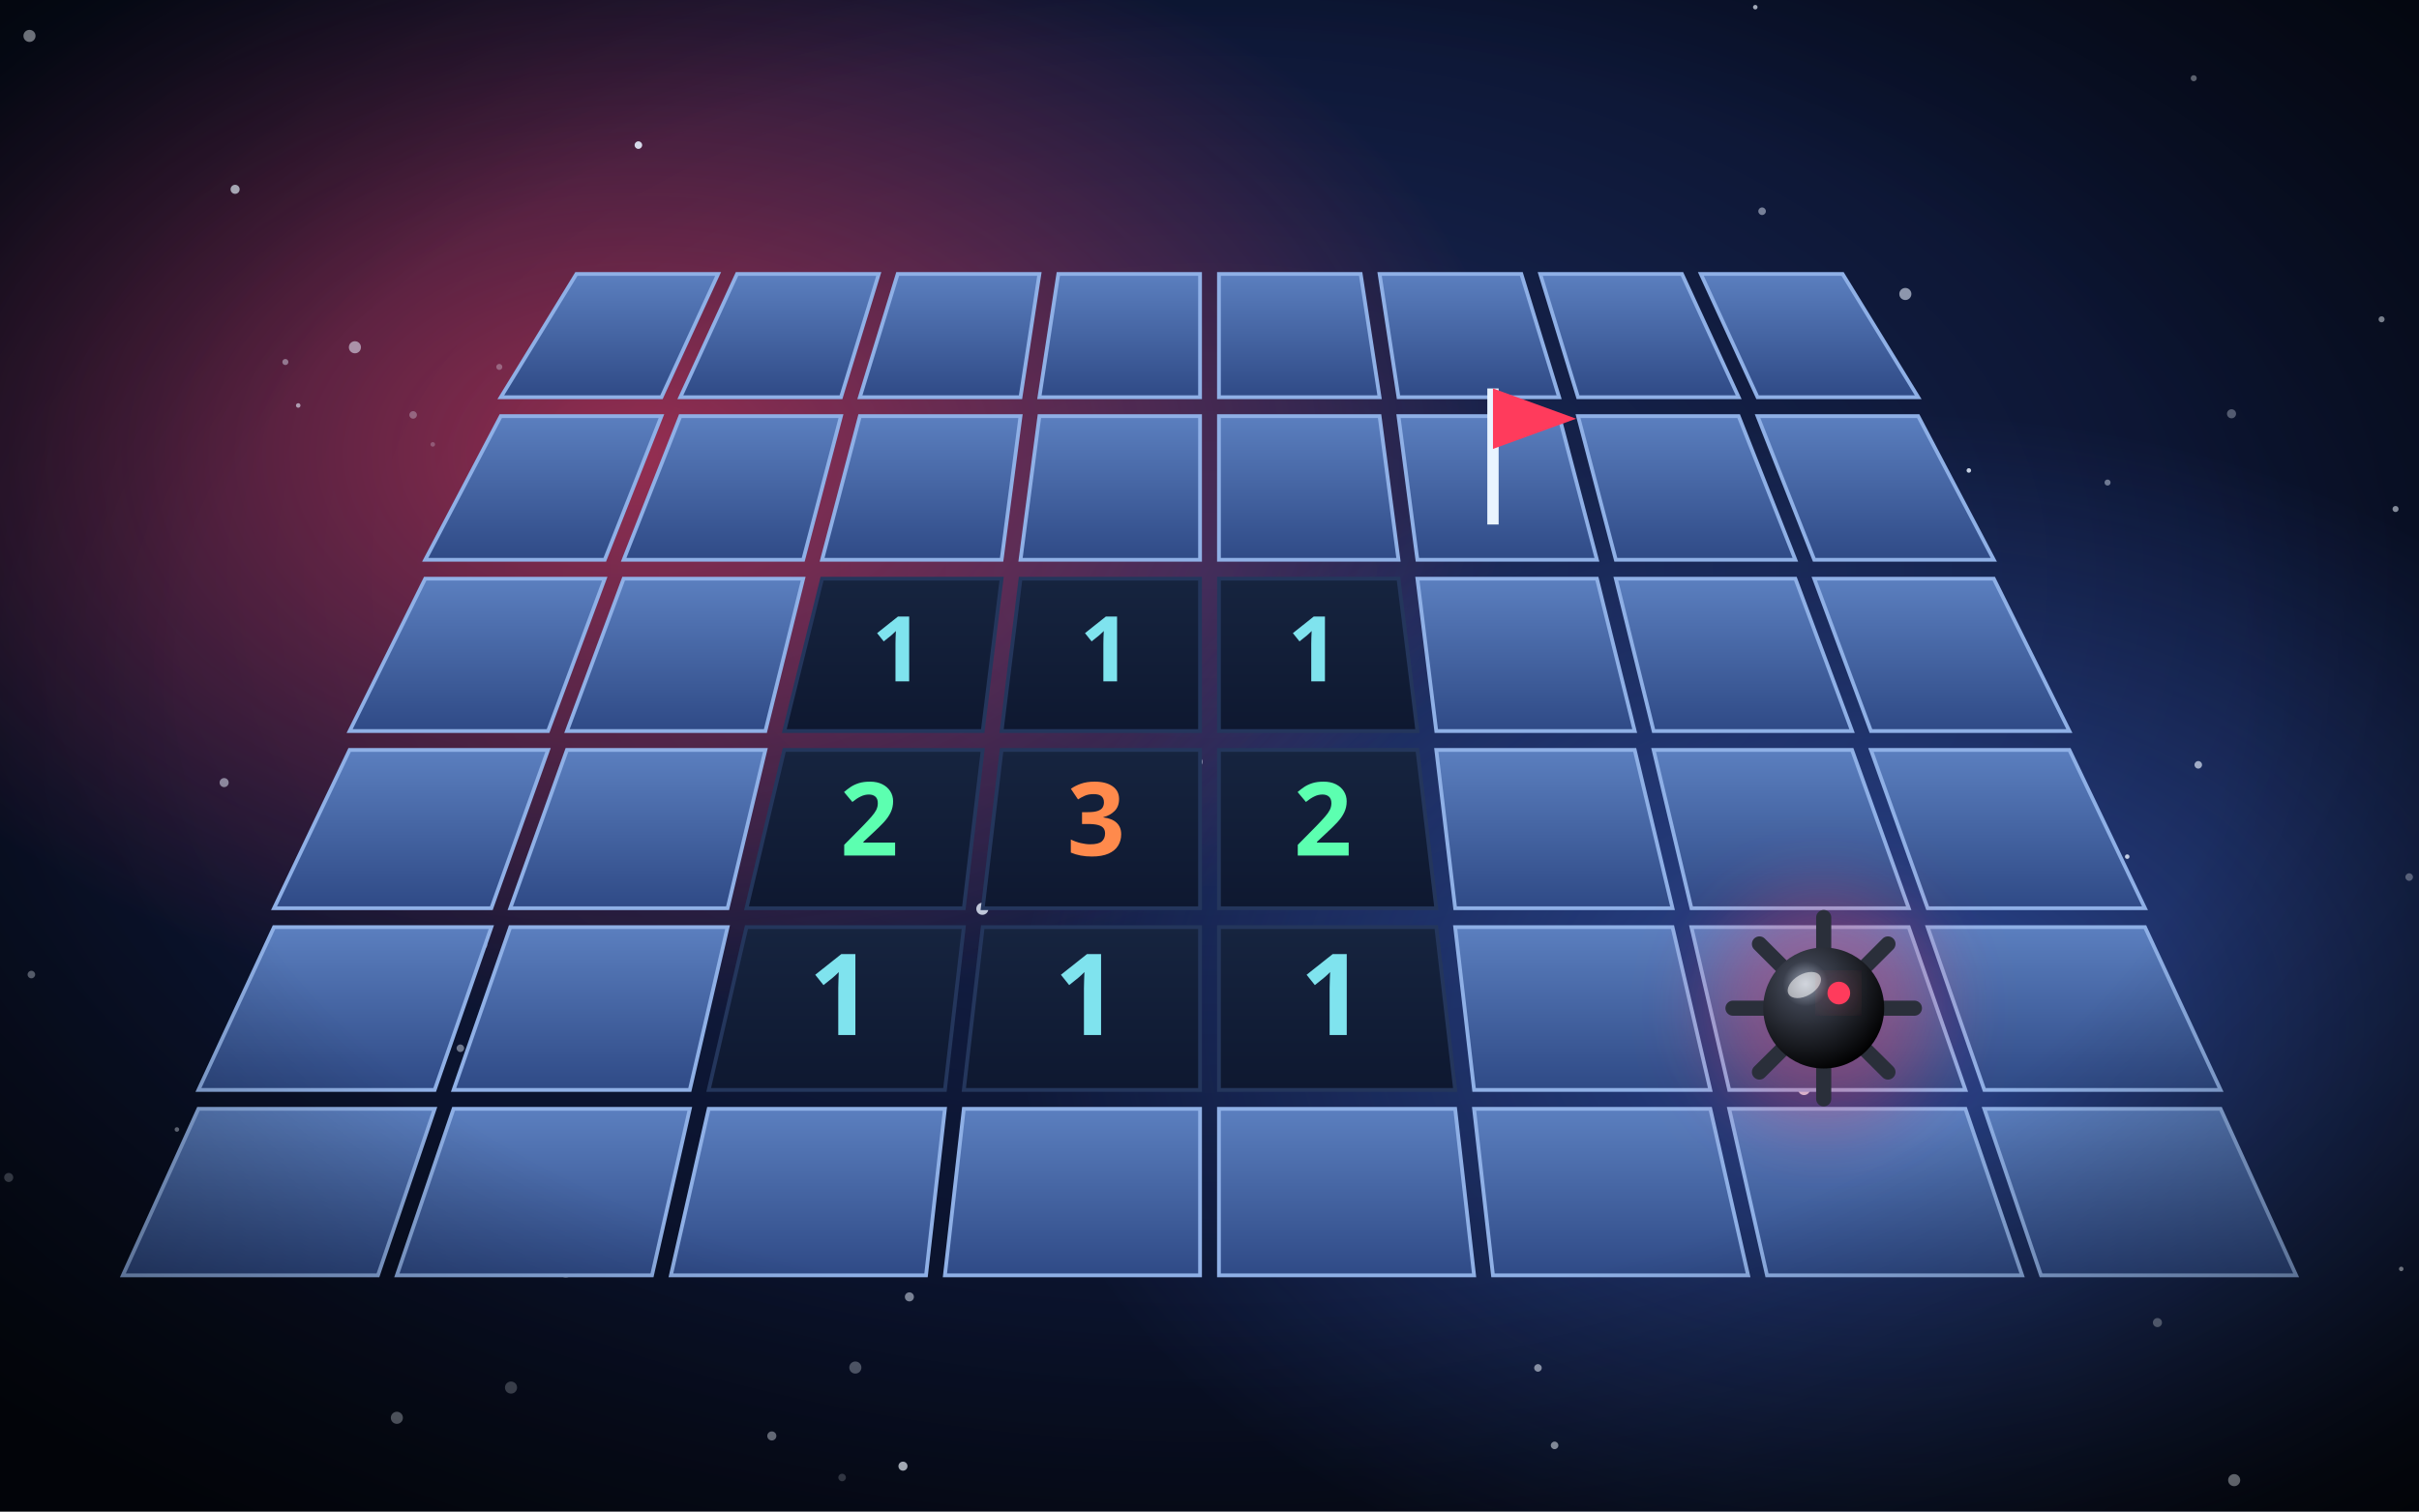
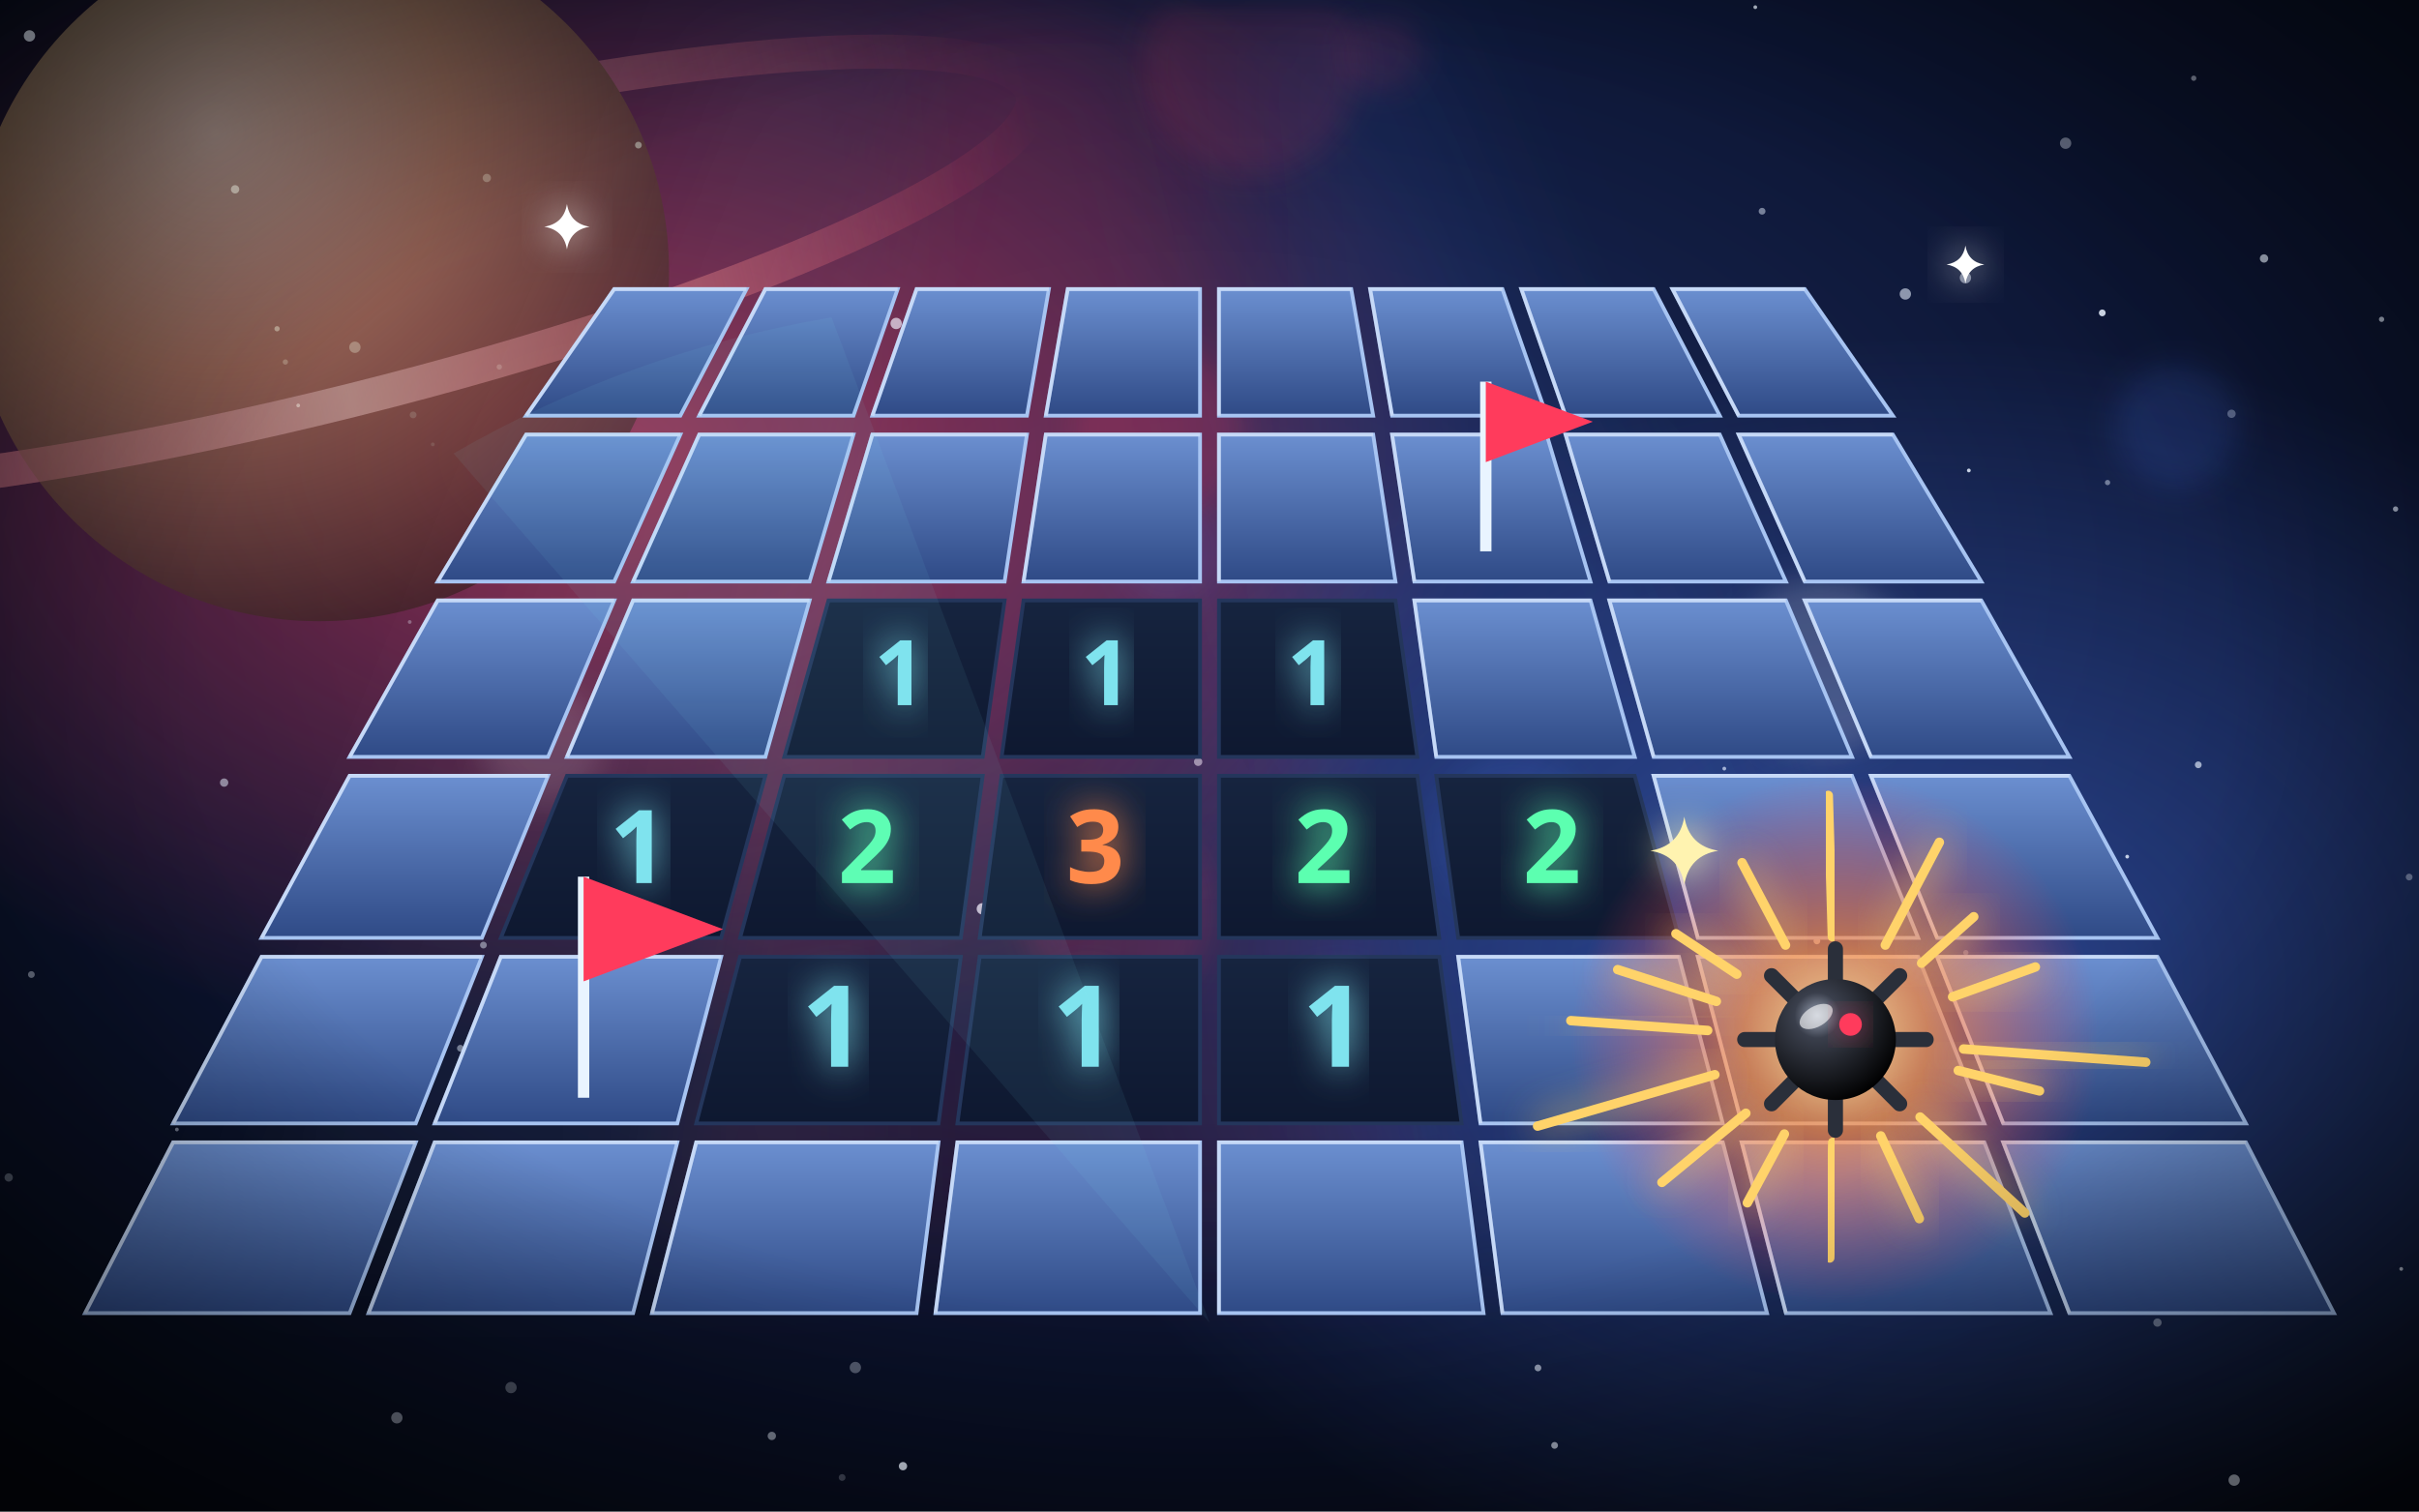
<svg xmlns="http://www.w3.org/2000/svg" viewBox="0 0 640 400">
  <defs>
-     <radialGradient id="bg" cx="50%" cy="38%" r="75%">
-       <stop offset="0" stop-color="#1b2a5a" />
-       <stop offset=".55" stop-color="#0c1532" />
-       <stop offset="1" stop-color="#050913" />
+     <radialGradient id="bg" cx="50%" cy="38%" r="78%">
+       <stop offset="0" stop-color="#1d2c5e" />
+       <stop offset=".55" stop-color="#0c1533" />
+       <stop offset="1" stop-color="#04070f" />
    </radialGradient>
    <radialGradient id="neb1" cx="50%" cy="50%" r="50%">
      <stop offset="0" stop-color="#ff3b5c" stop-opacity=".55" />
      <stop offset="1" stop-color="#ff3b5c" stop-opacity="0" />
    </radialGradient>
    <radialGradient id="neb2" cx="50%" cy="50%" r="50%">
      <stop offset="0" stop-color="#4f7fff" stop-opacity=".45" />
      <stop offset="1" stop-color="#4f7fff" stop-opacity="0" />
    </radialGradient>
-     <radialGradient id="floor" cx="50%" cy="50%" r="50%">
-       <stop offset="0" stop-color="#ff3b5c" stop-opacity=".55" />
+     <radialGradient id="floorglow" cx="50%" cy="50%" r="50%">
+       <stop offset="0" stop-color="#ff3b5c" stop-opacity=".6" />
      <stop offset="1" stop-color="#ff3b5c" stop-opacity="0" />
    </radialGradient>
-     <radialGradient id="vig" cx="50%" cy="45%" r="70%">
-       <stop offset=".6" stop-color="#000" stop-opacity="0" />
-       <stop offset="1" stop-color="#000" stop-opacity=".55" />
+     <linearGradient id="flo" x1="0" y1="0" x2="0" y2="1">
+       <stop offset="0" stop-color="#0d1530" />
+       <stop offset="1" stop-color="#03050b" />
+     </linearGradient>
+     <radialGradient id="vig" cx="50%" cy="45%" r="72%">
+       <stop offset=".58" stop-color="#000" stop-opacity="0" />
+       <stop offset="1" stop-color="#000" stop-opacity=".6" />
    </radialGradient>
    <linearGradient id="chrome" x1="0" y1="0" x2="0" y2="1">
      <stop offset="0" stop-color="#f6fbff" />
      <stop offset=".45" stop-color="#9fb0c4" />
      <stop offset=".55" stop-color="#5d6c80" />
      <stop offset="1" stop-color="#cfdbe8" />
    </linearGradient>
+     <linearGradient id="gold" x1="0" y1="0" x2="0" y2="1">
+       <stop offset="0" stop-color="#fff3b0" />
+       <stop offset=".5" stop-color="#ffb81f" />
+       <stop offset="1" stop-color="#b86a00" />
+     </linearGradient>
    <filter id="glow" x="-50%" y="-50%" width="200%" height="200%">
-       <feGaussianBlur stdDeviation="6" result="b" />
+       <feGaussianBlur stdDeviation="5" result="b" />
      <feMerge>
        <feMergeNode in="b" />
        <feMergeNode in="SourceGraphic" />
      </feMerge>
    </filter>
    <filter id="soft" x="-50%" y="-50%" width="200%" height="200%">
      <feGaussianBlur stdDeviation="10" />
    </filter>
+     <filter id="blur2" x="-50%" y="-50%" width="200%" height="200%">
+       <feGaussianBlur stdDeviation="2" />
+     </filter>
+     <filter id="bokeh" x="-50%" y="-50%" width="200%" height="200%">
+       <feGaussianBlur stdDeviation="4" />
+     </filter>
+     <filter id="ray" x="-20%" y="-20%" width="140%" height="140%">
+       <feGaussianBlur stdDeviation="14" />
+     </filter>
    <filter id="shadow" x="-30%" y="-30%" width="160%" height="160%">
-       <feDropShadow dx="0" dy="8" stdDeviation="8" flood-color="#000" flood-opacity=".55" />
+       <feDropShadow dx="0" dy="9" stdDeviation="9" flood-color="#000" flood-opacity=".6" />
    </filter>
  </defs>
  <rect width="640" height="400" fill="url(#bg)" />
-   <ellipse cx="170" cy="120" rx="230" ry="150" fill="url(#neb1)" />
-   <ellipse cx="500" cy="270" rx="230" ry="160" fill="url(#neb2)" />
-   <circle cx="579.6" cy="274.5" r="0.8" fill="#e8f1ff" opacity="0.42" />
-   <circle cx="406.9" cy="362.0" r="1" fill="#e8f1ff" opacity="0.62" />
-   <circle cx="108.4" cy="164.6" r="0.6" fill="#e8f1ff" opacity="0.32" />
-   <circle cx="204.2" cy="380.0" r="1.2" fill="#e8f1ff" opacity="0.52" />
-   <circle cx="127.9" cy="250.1" r="1" fill="#e8f1ff" opacity="0.46" />
-   <circle cx="59.3" cy="207.1" r="1.2" fill="#e8f1ff" opacity="0.51" />
-   <circle cx="132.1" cy="97.1" r="0.8" fill="#e8f1ff" opacity="0.31" />
-   <circle cx="121.8" cy="277.4" r="1" fill="#e8f1ff" opacity="0.45" />
-   <circle cx="164.3" cy="249.6" r="0.6" fill="#e8f1ff" opacity="0.42" />
-   <circle cx="149.7" cy="336.5" r="1.6" fill="#e8f1ff" opacity="0.40" />
-   <circle cx="8.3" cy="257.9" r="1" fill="#e8f1ff" opacity="0.43" />
-   <circle cx="444.7" cy="134.3" r="1.2" fill="#e8f1ff" opacity="0.84" />
-   <circle cx="590.4" cy="109.5" r="1.2" fill="#e8f1ff" opacity="0.35" />
-   <circle cx="259.7" cy="282.7" r="0.6" fill="#e8f1ff" opacity="0.70" />
-   <circle cx="637.4" cy="232.1" r="1" fill="#e8f1ff" opacity="0.40" />
-   <circle cx="580.4" cy="20.7" r="0.8" fill="#e8f1ff" opacity="0.53" />
-   <circle cx="635.3" cy="335.8" r="0.6" fill="#e8f1ff" opacity="0.76" />
-   <circle cx="187.8" cy="324.0" r="1" fill="#e8f1ff" opacity="0.69" />
-   <circle cx="257.3" cy="183.0" r="0.6" fill="#e8f1ff" opacity="0.79" />
-   <circle cx="105.0" cy="375.2" r="1.6" fill="#e8f1ff" opacity="0.47" />
-   <circle cx="46.8" cy="298.9" r="0.6" fill="#e8f1ff" opacity="0.47" />
-   <circle cx="411.3" cy="382.5" r="1" fill="#e8f1ff" opacity="0.68" />
-   <circle cx="504.1" cy="77.8" r="1.6" fill="#e8f1ff" opacity="0.58" />
-   <circle cx="7.8" cy="9.5" r="1.6" fill="#e8f1ff" opacity="0.83" />
-   <circle cx="570.8" cy="350.0" r="1.2" fill="#e8f1ff" opacity="0.43" />
-   <circle cx="248.3" cy="87.2" r="0.8" fill="#e8f1ff" opacity="0.81" />
-   <circle cx="62.2" cy="50.1" r="1.2" fill="#e8f1ff" opacity="0.83" />
-   <circle cx="414.7" cy="179.4" r="0.6" fill="#e8f1ff" opacity="0.37" />
-   <circle cx="520.9" cy="124.5" r="0.6" fill="#e8f1ff" opacity="0.84" />
-   <circle cx="189.7" cy="145.8" r="1" fill="#e8f1ff" opacity="0.34" />
-   <circle cx="464.4" cy="1.9" r="0.6" fill="#e8f1ff" opacity="0.82" />
-   <circle cx="238.9" cy="388.0" r="1.2" fill="#e8f1ff" opacity="0.89" />
-   <circle cx="577.0" cy="324.1" r="0.6" fill="#e8f1ff" opacity="0.63" />
-   <circle cx="135.2" cy="367.2" r="1.6" fill="#e8f1ff" opacity="0.30" />
-   <circle cx="480.7" cy="249.0" r="1" fill="#e8f1ff" opacity="0.71" />
-   <circle cx="114.5" cy="117.6" r="0.6" fill="#e8f1ff" opacity="0.25" />
-   <circle cx="630.1" cy="84.5" r="0.8" fill="#e8f1ff" opacity="0.65" />
-   <circle cx="259.9" cy="240.5" r="1.6" fill="#e8f1ff" opacity="0.80" />
-   <circle cx="505.3" cy="177.1" r="0.8" fill="#e8f1ff" opacity="0.82" />
-   <circle cx="240.6" cy="343.2" r="1.2" fill="#e8f1ff" opacity="0.51" />
-   <circle cx="2.3" cy="311.6" r="1.2" fill="#e8f1ff" opacity="0.31" />
-   <circle cx="557.6" cy="127.7" r="0.8" fill="#e8f1ff" opacity="0.44" />
-   <circle cx="633.8" cy="134.7" r="0.8" fill="#e8f1ff" opacity="0.66" />
-   <circle cx="222.8" cy="391.0" r="1" fill="#e8f1ff" opacity="0.26" />
-   <circle cx="75.5" cy="95.8" r="0.8" fill="#e8f1ff" opacity="0.44" />
-   <circle cx="466.2" cy="55.9" r="1" fill="#e8f1ff" opacity="0.48" />
-   <circle cx="93.9" cy="91.9" r="1.6" fill="#e8f1ff" opacity="0.54" />
-   <circle cx="591.1" cy="391.7" r="1.6" fill="#e8f1ff" opacity="0.80" />
-   <circle cx="581.6" cy="202.4" r="1" fill="#e8f1ff" opacity="0.65" />
-   <circle cx="493.7" cy="261.7" r="1" fill="#e8f1ff" opacity="0.48" />
-   <circle cx="80.4" cy="263.7" r="0.8" fill="#e8f1ff" opacity="0.56" />
-   <circle cx="226.3" cy="361.9" r="1.6" fill="#e8f1ff" opacity="0.34" />
-   <circle cx="477.3" cy="288.2" r="1.6" fill="#e8f1ff" opacity="0.85" />
-   <circle cx="78.9" cy="107.3" r="0.6" fill="#e8f1ff" opacity="0.59" />
-   <circle cx="237.1" cy="85.6" r="1.6" fill="#e8f1ff" opacity="0.71" />
-   <circle cx="520.1" cy="252.1" r="0.8" fill="#e8f1ff" opacity="0.33" />
-   <circle cx="562.8" cy="226.7" r="0.6" fill="#e8f1ff" opacity="0.82" />
-   <circle cx="109.3" cy="109.8" r="1" fill="#e8f1ff" opacity="0.31" />
-   <circle cx="168.9" cy="38.4" r="1" fill="#e8f1ff" opacity="0.90" />
-   <circle cx="317.0" cy="201.6" r="1.2" fill="#e8f1ff" opacity="0.56" />
+   <ellipse cx="160" cy="120" rx="240" ry="160" fill="url(#neb1)" />
+   <ellipse cx="510" cy="260" rx="240" ry="170" fill="url(#neb2)" />
+   <circle cx="579.6" cy="274.5" r="0.7" fill="#e8f1ff" opacity="0.42" />
+   <circle cx="406.9" cy="362.0" r="0.9" fill="#e8f1ff" opacity="0.62" />
+   <circle cx="108.4" cy="164.6" r="0.5" fill="#e8f1ff" opacity="0.32" />
+   <circle cx="204.2" cy="380.0" r="1.1" fill="#e8f1ff" opacity="0.52" />
+   <circle cx="127.9" cy="250.1" r="0.9" fill="#e8f1ff" opacity="0.46" />
+   <circle cx="59.3" cy="207.1" r="1.1" fill="#e8f1ff" opacity="0.51" />
+   <circle cx="132.1" cy="97.1" r="0.7" fill="#e8f1ff" opacity="0.31" />
+   <circle cx="121.8" cy="277.4" r="0.9" fill="#e8f1ff" opacity="0.45" />
+   <circle cx="164.3" cy="249.6" r="0.5" fill="#e8f1ff" opacity="0.42" />
+   <circle cx="149.7" cy="336.5" r="1.5" fill="#e8f1ff" opacity="0.40" />
+   <circle cx="8.3" cy="257.9" r="0.9" fill="#e8f1ff" opacity="0.43" />
+   <circle cx="444.7" cy="134.3" r="1.1" fill="#e8f1ff" opacity="0.84" />
+   <circle cx="590.4" cy="109.5" r="1.1" fill="#e8f1ff" opacity="0.35" />
+   <circle cx="259.7" cy="282.7" r="0.5" fill="#e8f1ff" opacity="0.70" />
+   <circle cx="637.4" cy="232.1" r="0.9" fill="#e8f1ff" opacity="0.40" />
+   <circle cx="580.4" cy="20.7" r="0.7" fill="#e8f1ff" opacity="0.53" />
+   <circle cx="635.3" cy="335.8" r="0.5" fill="#e8f1ff" opacity="0.76" />
+   <circle cx="187.8" cy="324.0" r="0.9" fill="#e8f1ff" opacity="0.69" />
+   <circle cx="257.3" cy="183.0" r="0.5" fill="#e8f1ff" opacity="0.79" />
+   <circle cx="105.0" cy="375.2" r="1.5" fill="#e8f1ff" opacity="0.47" />
+   <circle cx="46.8" cy="298.9" r="0.5" fill="#e8f1ff" opacity="0.47" />
+   <circle cx="411.3" cy="382.5" r="0.9" fill="#e8f1ff" opacity="0.68" />
+   <circle cx="504.1" cy="77.8" r="1.5" fill="#e8f1ff" opacity="0.58" />
+   <circle cx="7.8" cy="9.5" r="1.5" fill="#e8f1ff" opacity="0.83" />
+   <circle cx="570.8" cy="350.0" r="1.1" fill="#e8f1ff" opacity="0.43" />
+   <circle cx="248.3" cy="87.2" r="0.7" fill="#e8f1ff" opacity="0.81" />
+   <circle cx="62.2" cy="50.1" r="1.1" fill="#e8f1ff" opacity="0.83" />
+   <circle cx="414.7" cy="179.4" r="0.5" fill="#e8f1ff" opacity="0.37" />
+   <circle cx="520.9" cy="124.5" r="0.5" fill="#e8f1ff" opacity="0.84" />
+   <circle cx="189.7" cy="145.8" r="0.9" fill="#e8f1ff" opacity="0.34" />
+   <circle cx="464.4" cy="1.9" r="0.5" fill="#e8f1ff" opacity="0.82" />
+   <circle cx="238.9" cy="388.0" r="1.1" fill="#e8f1ff" opacity="0.89" />
+   <circle cx="577.0" cy="324.1" r="0.5" fill="#e8f1ff" opacity="0.63" />
+   <circle cx="135.2" cy="367.2" r="1.5" fill="#e8f1ff" opacity="0.30" />
+   <circle cx="480.7" cy="249.0" r="0.9" fill="#e8f1ff" opacity="0.71" />
+   <circle cx="114.5" cy="117.6" r="0.5" fill="#e8f1ff" opacity="0.25" />
+   <circle cx="630.1" cy="84.5" r="0.7" fill="#e8f1ff" opacity="0.65" />
+   <circle cx="259.9" cy="240.5" r="1.5" fill="#e8f1ff" opacity="0.80" />
+   <circle cx="505.3" cy="177.1" r="0.7" fill="#e8f1ff" opacity="0.82" />
+   <circle cx="240.6" cy="343.2" r="1.1" fill="#e8f1ff" opacity="0.51" />
+   <circle cx="2.3" cy="311.6" r="1.1" fill="#e8f1ff" opacity="0.31" />
+   <circle cx="557.6" cy="127.7" r="0.7" fill="#e8f1ff" opacity="0.44" />
+   <circle cx="633.8" cy="134.7" r="0.7" fill="#e8f1ff" opacity="0.66" />
+   <circle cx="222.8" cy="391.0" r="0.9" fill="#e8f1ff" opacity="0.26" />
+   <circle cx="75.5" cy="95.8" r="0.7" fill="#e8f1ff" opacity="0.44" />
+   <circle cx="466.2" cy="55.9" r="0.9" fill="#e8f1ff" opacity="0.48" />
+   <circle cx="93.9" cy="91.9" r="1.5" fill="#e8f1ff" opacity="0.54" />
+   <circle cx="591.1" cy="391.7" r="1.5" fill="#e8f1ff" opacity="0.80" />
+   <circle cx="581.6" cy="202.4" r="0.9" fill="#e8f1ff" opacity="0.65" />
+   <circle cx="493.7" cy="261.7" r="0.9" fill="#e8f1ff" opacity="0.48" />
+   <circle cx="80.4" cy="263.7" r="0.7" fill="#e8f1ff" opacity="0.56" />
+   <circle cx="226.3" cy="361.9" r="1.5" fill="#e8f1ff" opacity="0.34" />
+   <circle cx="477.3" cy="288.2" r="1.5" fill="#e8f1ff" opacity="0.85" />
+   <circle cx="78.9" cy="107.3" r="0.5" fill="#e8f1ff" opacity="0.59" />
+   <circle cx="237.1" cy="85.6" r="1.5" fill="#e8f1ff" opacity="0.71" />
+   <circle cx="520.1" cy="252.1" r="0.7" fill="#e8f1ff" opacity="0.33" />
+   <circle cx="562.8" cy="226.7" r="0.5" fill="#e8f1ff" opacity="0.82" />
+   <circle cx="109.3" cy="109.8" r="0.9" fill="#e8f1ff" opacity="0.31" />
+   <circle cx="168.9" cy="38.4" r="0.9" fill="#e8f1ff" opacity="0.90" />
+   <circle cx="317.0" cy="201.6" r="1.1" fill="#e8f1ff" opacity="0.56" />
+   <circle cx="456.2" cy="203.4" r="0.5" fill="#e8f1ff" opacity="0.68" />
+   <circle cx="86.2" cy="282.0" r="1.5" fill="#e8f1ff" opacity="0.61" />
+   <circle cx="599.0" cy="68.4" r="1.1" fill="#e8f1ff" opacity="0.70" />
+   <circle cx="497.5" cy="193.5" r="0.7" fill="#e8f1ff" opacity="0.37" />
+   <circle cx="128.8" cy="47.1" r="1.1" fill="#e8f1ff" opacity="0.51" />
+   <circle cx="43.5" cy="307.6" r="0.9" fill="#e8f1ff" opacity="0.66" />
+   <circle cx="73.3" cy="87.0" r="0.7" fill="#e8f1ff" opacity="0.72" />
+   <circle cx="556.2" cy="82.8" r="0.9" fill="#e8f1ff" opacity="0.90" />
+   <circle cx="546.5" cy="37.9" r="1.5" fill="#e8f1ff" opacity="0.41" />
+   <circle cx="520.0" cy="73.5" r="1.5" fill="#e8f1ff" opacity="0.49" />
+   <defs>
+     <radialGradient id="pl" cx="35%" cy="30%" r="75%">
+       <stop offset="0" stop-color="#f3e2c0" />
+       <stop offset=".45" stop-color="#b08a5a" />
+       <stop offset="1" stop-color="#2a1d14" />
+     </radialGradient>
+     <linearGradient id="plr" x1="0" y1="0" x2="1" y2="0">
+       <stop offset="0" stop-color="#ff3b5c" stop-opacity="0" />
+       <stop offset=".5" stop-color="#f6e6c4" stop-opacity=".8" />
+       <stop offset="1" stop-color="#ff3b5c" stop-opacity="0" />
+     </linearGradient>
+   </defs>
+   <g opacity=".55">
+     <ellipse cx="84.4" cy="71.8" rx="194.5" ry="35.2" fill="none" stroke="url(#plr)" stroke-width="9" transform="rotate(-14 84.4 71.8)" />
+     <circle cx="84.4" cy="71.8" r="92.6" fill="url(#pl)" />
+     <path d="M-110.1,71.8 A194.5,35.2 0 0 0 278.9,71.8" fill="none" stroke="url(#plr)" stroke-width="9" transform="rotate(-14 84.4 71.8)" />
+   </g>
+   <circle cx="331.1" cy="17.5" r="28.8" fill="#ff3b5c" opacity="0.13" filter="url(#bokeh)" />
+   <circle cx="295.9" cy="241.3" r="25.6" fill="#ff3b5c" opacity="0.15" filter="url(#bokeh)" />
+   <circle cx="575.8" cy="112.8" r="16.4" fill="#4f7fff" opacity="0.14" filter="url(#bokeh)" />
+   <circle cx="309.6" cy="145.9" r="13.8" fill="#4f7fff" opacity="0.11" filter="url(#bokeh)" />
+   <circle cx="143.6" cy="196.7" r="16.1" fill="#ffffff" opacity="0.12" filter="url(#bokeh)" />
+   <circle cx="306.5" cy="114.4" r="22.4" fill="#ff3b5c" opacity="0.16" filter="url(#bokeh)" />
+   <circle cx="481.9" cy="176.5" r="23.3" fill="#ffffff" opacity="0.17" filter="url(#bokeh)" />
+   <circle cx="365.6" cy="14.1" r="10.6" fill="#ff3b5c" opacity="0.11" filter="url(#bokeh)" />
+   <circle cx="400.2" cy="220.7" r="21.2" fill="#4f7fff" opacity="0.11" filter="url(#bokeh)" />
+   <g opacity=".55" filter="url(#ray)">
+     <polygon points="250,-10 300,-10 380,330 170,330" fill="#ff3b5c" opacity=".18" />
+     <polygon points="330,-10 370,-10 520,330 360,330" fill="#4f7fff" opacity=".14" />
+     <polygon points="200,-10 230,-10 230,330 60,330" fill="#ffffff" opacity=".06" />
+   </g>
  <defs>
    <linearGradient id="tile" x1="0" y1="0" x2="0" y2="1">
-       <stop offset="0" stop-color="#5b7fbf" />
+       <stop offset="0" stop-color="#6b8fd0" />
      <stop offset="1" stop-color="#2f4a86" />
    </linearGradient>
    <linearGradient id="open" x1="0" y1="0" x2="0" y2="1">
      <stop offset="0" stop-color="#16243f" />
      <stop offset="1" stop-color="#0e1830" />
    </linearGradient>
+     <radialGradient id="boom" cx="50%" cy="50%" r="50%">
+       <stop offset="0" stop-color="#fff3b0" stop-opacity=".95" />
+       <stop offset=".35" stop-color="#ff8a3c" stop-opacity=".7" />
+       <stop offset="1" stop-color="#ff3b5c" stop-opacity="0" />
+     </radialGradient>
  </defs>
-   <polygon points="152.5,72.5 190.0,72.5 175.0,105.118 132.5,105.118" fill="url(#tile)" stroke="#8fb0e6" stroke-width="1" />
-   <polygon points="195.0,72.5 232.5,72.5 222.5,105.118 180.0,105.118" fill="url(#tile)" stroke="#8fb0e6" stroke-width="1" />
-   <polygon points="237.5,72.5 275.0,72.5 270.0,105.118 227.5,105.118" fill="url(#tile)" stroke="#8fb0e6" stroke-width="1" />
-   <polygon points="280.0,72.5 317.5,72.5 317.5,105.118 275.0,105.118" fill="url(#tile)" stroke="#8fb0e6" stroke-width="1" />
-   <polygon points="322.5,72.5 360.0,72.5 365.0,105.118 322.5,105.118" fill="url(#tile)" stroke="#8fb0e6" stroke-width="1" />
-   <polygon points="365.0,72.5 402.5,72.5 412.5,105.118 370.0,105.118" fill="url(#tile)" stroke="#8fb0e6" stroke-width="1" />
-   <polygon points="407.5,72.5 445.0,72.5 460.0,105.118 417.5,105.118" fill="url(#tile)" stroke="#8fb0e6" stroke-width="1" />
-   <polygon points="450.0,72.5 487.5,72.5 507.5,105.118 465.0,105.118" fill="url(#tile)" stroke="#8fb0e6" stroke-width="1" />
-   <polygon points="132.5,110.118 175.0,110.118 160.0,148.136 112.5,148.136" fill="url(#tile)" stroke="#8fb0e6" stroke-width="1" />
-   <polygon points="180.0,110.118 222.5,110.118 212.5,148.136 165.0,148.136" fill="url(#tile)" stroke="#8fb0e6" stroke-width="1" />
-   <polygon points="227.5,110.118 270.0,110.118 265.0,148.136 217.5,148.136" fill="url(#tile)" stroke="#8fb0e6" stroke-width="1" />
-   <polygon points="275.0,110.118 317.5,110.118 317.5,148.136 270.0,148.136" fill="url(#tile)" stroke="#8fb0e6" stroke-width="1" />
-   <polygon points="322.5,110.118 365.0,110.118 370.0,148.136 322.5,148.136" fill="url(#tile)" stroke="#8fb0e6" stroke-width="1" />
-   <polygon points="370.0,110.118 412.5,110.118 422.5,148.136 375.0,148.136" fill="url(#tile)" stroke="#8fb0e6" stroke-width="1" />
-   <polygon points="417.5,110.118 460.0,110.118 475.0,148.136 427.5,148.136" fill="url(#tile)" stroke="#8fb0e6" stroke-width="1" />
-   <polygon points="465.0,110.118 507.5,110.118 527.5,148.136 480.0,148.136" fill="url(#tile)" stroke="#8fb0e6" stroke-width="1" />
-   <polygon points="112.5,153.136 160.0,153.136 145.0,193.459 92.5,193.459" fill="url(#tile)" stroke="#8fb0e6" stroke-width="1" />
-   <polygon points="165.0,153.136 212.5,153.136 202.5,193.459 150.0,193.459" fill="url(#tile)" stroke="#8fb0e6" stroke-width="1" />
-   <polygon points="217.5,153.136 265.0,153.136 260.0,193.459 207.5,193.459" fill="url(#open)" stroke="#24365c" stroke-width="1" />
-   <text x="237.5" y="180.3" font-family="system-ui" font-size="24" font-weight="900" fill="#7fe3ee" text-anchor="middle">1</text>
-   <polygon points="270.0,153.136 317.5,153.136 317.5,193.459 265.0,193.459" fill="url(#open)" stroke="#24365c" stroke-width="1" />
-   <text x="292.5" y="180.3" font-family="system-ui" font-size="24" font-weight="900" fill="#7fe3ee" text-anchor="middle">1</text>
-   <polygon points="322.5,153.136 370.0,153.136 375.0,193.459 322.5,193.459" fill="url(#open)" stroke="#24365c" stroke-width="1" />
-   <text x="347.5" y="180.3" font-family="system-ui" font-size="24" font-weight="900" fill="#7fe3ee" text-anchor="middle">1</text>
-   <polygon points="375.0,153.136 422.5,153.136 432.5,193.459 380.0,193.459" fill="url(#tile)" stroke="#8fb0e6" stroke-width="1" />
-   <polygon points="427.5,153.136 475.0,153.136 490.0,193.459 437.5,193.459" fill="url(#tile)" stroke="#8fb0e6" stroke-width="1" />
-   <polygon points="480.0,153.136 527.5,153.136 547.5,193.459 495.0,193.459" fill="url(#tile)" stroke="#8fb0e6" stroke-width="1" />
-   <polygon points="92.5,198.459 145.0,198.459 130.0,240.348 72.5,240.348" fill="url(#tile)" stroke="#8fb0e6" stroke-width="1" />
-   <polygon points="150.0,198.459 202.5,198.459 192.5,240.348 135.0,240.348" fill="url(#tile)" stroke="#8fb0e6" stroke-width="1" />
-   <polygon points="207.5,198.459 260.0,198.459 255.0,240.348 197.5,240.348" fill="url(#open)" stroke="#24365c" stroke-width="1" />
-   <text x="230.0" y="226.4" font-family="system-ui" font-size="27" font-weight="900" fill="#5cffb0" text-anchor="middle">2</text>
-   <polygon points="265.0,198.459 317.5,198.459 317.5,240.348 260.0,240.348" fill="url(#open)" stroke="#24365c" stroke-width="1" />
-   <text x="290.0" y="226.4" font-family="system-ui" font-size="27" font-weight="900" fill="#ff8a4c" text-anchor="middle">3</text>
-   <polygon points="322.5,198.459 375.0,198.459 380.0,240.348 322.5,240.348" fill="url(#open)" stroke="#24365c" stroke-width="1" />
-   <text x="350.0" y="226.4" font-family="system-ui" font-size="27" font-weight="900" fill="#5cffb0" text-anchor="middle">2</text>
-   <polygon points="380.0,198.459 432.5,198.459 442.5,240.348 385.0,240.348" fill="url(#tile)" stroke="#8fb0e6" stroke-width="1" />
-   <polygon points="437.5,198.459 490.0,198.459 505.0,240.348 447.5,240.348" fill="url(#tile)" stroke="#8fb0e6" stroke-width="1" />
-   <polygon points="495.0,198.459 547.5,198.459 567.5,240.348 510.0,240.348" fill="url(#tile)" stroke="#8fb0e6" stroke-width="1" />
-   <polygon points="72.5,245.348 130.0,245.348 115.0,288.435 52.5,288.435" fill="url(#tile)" stroke="#8fb0e6" stroke-width="1" />
-   <polygon points="135.0,245.348 192.5,245.348 182.5,288.435 120.0,288.435" fill="url(#tile)" stroke="#8fb0e6" stroke-width="1" />
-   <polygon points="197.5,245.348 255.0,245.348 250.0,288.435 187.5,288.435" fill="url(#open)" stroke="#24365c" stroke-width="1" />
-   <text x="222.5" y="273.9" font-family="system-ui" font-size="30" font-weight="900" fill="#7fe3ee" text-anchor="middle">1</text>
-   <polygon points="260.0,245.348 317.5,245.348 317.5,288.435 255.0,288.435" fill="url(#open)" stroke="#24365c" stroke-width="1" />
-   <text x="287.5" y="273.9" font-family="system-ui" font-size="30" font-weight="900" fill="#7fe3ee" text-anchor="middle">1</text>
-   <polygon points="322.5,245.348 380.0,245.348 385.0,288.435 322.5,288.435" fill="url(#open)" stroke="#24365c" stroke-width="1" />
-   <text x="352.5" y="273.9" font-family="system-ui" font-size="30" font-weight="900" fill="#7fe3ee" text-anchor="middle">1</text>
-   <polygon points="385.0,245.348 442.5,245.348 452.5,288.435 390.0,288.435" fill="url(#tile)" stroke="#8fb0e6" stroke-width="1" />
-   <polygon points="447.5,245.348 505.0,245.348 520.0,288.435 457.5,288.435" fill="url(#tile)" stroke="#8fb0e6" stroke-width="1" />
-   <polygon points="510.0,245.348 567.5,245.348 587.5,288.435 525.0,288.435" fill="url(#tile)" stroke="#8fb0e6" stroke-width="1" />
-   <polygon points="52.5,293.435 115.0,293.435 100.0,337.5 32.5,337.5" fill="url(#tile)" stroke="#8fb0e6" stroke-width="1" />
-   <polygon points="120.0,293.435 182.5,293.435 172.5,337.5 105.0,337.5" fill="url(#tile)" stroke="#8fb0e6" stroke-width="1" />
-   <polygon points="187.5,293.435 250.0,293.435 245.0,337.5 177.5,337.5" fill="url(#tile)" stroke="#8fb0e6" stroke-width="1" />
-   <polygon points="255.0,293.435 317.5,293.435 317.5,337.5 250.0,337.5" fill="url(#tile)" stroke="#8fb0e6" stroke-width="1" />
-   <polygon points="322.5,293.435 385.0,293.435 390.0,337.5 322.5,337.5" fill="url(#tile)" stroke="#8fb0e6" stroke-width="1" />
-   <polygon points="390.0,293.435 452.5,293.435 462.5,337.5 395.0,337.5" fill="url(#tile)" stroke="#8fb0e6" stroke-width="1" />
-   <polygon points="457.5,293.435 520.0,293.435 535.0,337.5 467.5,337.5" fill="url(#tile)" stroke="#8fb0e6" stroke-width="1" />
-   <polygon points="525.0,293.435 587.5,293.435 607.5,337.5 540.0,337.5" fill="url(#tile)" stroke="#8fb0e6" stroke-width="1" />
-   <line x1="395.0" y1="138.8" x2="395.0" y2="102.8" stroke="#e9f4ff" stroke-width="3" />
-   <polygon points="395.0,102.8 417.0,110.8 395.0,118.8" fill="#ff3b5c" />
-   <circle cx="482.5" cy="266.8" r="30" fill="#ff3b5c" opacity=".35" filter="url(#soft)" />
-   <line x1="482.5" y1="266.8" x2="506.5" y2="266.8" stroke="#2a2f3a" stroke-width="4" stroke-linecap="round" />
-   <line x1="482.5" y1="266.8" x2="499.5" y2="283.7" stroke="#2a2f3a" stroke-width="4" stroke-linecap="round" />
-   <line x1="482.5" y1="266.8" x2="482.5" y2="290.8" stroke="#2a2f3a" stroke-width="4" stroke-linecap="round" />
-   <line x1="482.5" y1="266.8" x2="465.5" y2="283.7" stroke="#2a2f3a" stroke-width="4" stroke-linecap="round" />
-   <line x1="482.5" y1="266.8" x2="458.5" y2="266.8" stroke="#2a2f3a" stroke-width="4" stroke-linecap="round" />
-   <line x1="482.5" y1="266.8" x2="465.5" y2="249.8" stroke="#2a2f3a" stroke-width="4" stroke-linecap="round" />
-   <line x1="482.5" y1="266.8" x2="482.5" y2="242.8" stroke="#2a2f3a" stroke-width="4" stroke-linecap="round" />
-   <line x1="482.5" y1="266.8" x2="499.5" y2="249.8" stroke="#2a2f3a" stroke-width="4" stroke-linecap="round" />
+   <polygon points="162.5,76.5 197.5,76.5 180.0,110.0 139.2,110.0" fill="url(#tile)" stroke="#a7c4f2" stroke-width="1" />
+   <polyline points="139.2,110.0 162.5,76.5 197.5,76.5" fill="none" stroke="#fff" stroke-opacity=".35" />
+   <polygon points="202.5,76.5 237.5,76.5 225.8,110.0 185.0,110.0" fill="url(#tile)" stroke="#a7c4f2" stroke-width="1" />
+   <polyline points="185.0,110.0 202.5,76.5 237.5,76.5" fill="none" stroke="#fff" stroke-opacity=".35" />
+   <polygon points="242.5,76.5 277.5,76.5 271.7,110.0 230.8,110.0" fill="url(#tile)" stroke="#a7c4f2" stroke-width="1" />
+   <polyline points="230.8,110.0 242.5,76.5 277.5,76.5" fill="none" stroke="#fff" stroke-opacity=".35" />
+   <polygon points="282.5,76.5 317.5,76.5 317.5,110.0 276.7,110.0" fill="url(#tile)" stroke="#a7c4f2" stroke-width="1" />
+   <polyline points="276.7,110.0 282.5,76.5 317.5,76.5" fill="none" stroke="#fff" stroke-opacity=".35" />
+   <polygon points="322.5,76.5 357.5,76.5 363.3,110.0 322.5,110.0" fill="url(#tile)" stroke="#a7c4f2" stroke-width="1" />
+   <polyline points="322.5,110.0 322.5,76.5 357.5,76.5" fill="none" stroke="#fff" stroke-opacity=".35" />
+   <polygon points="362.5,76.5 397.5,76.5 409.2,110.0 368.3,110.0" fill="url(#tile)" stroke="#a7c4f2" stroke-width="1" />
+   <polyline points="368.3,110.0 362.5,76.5 397.5,76.5" fill="none" stroke="#fff" stroke-opacity=".35" />
+   <polygon points="402.5,76.5 437.5,76.5 455.0,110.0 414.2,110.0" fill="url(#tile)" stroke="#a7c4f2" stroke-width="1" />
+   <polyline points="414.2,110.0 402.5,76.5 437.5,76.5" fill="none" stroke="#fff" stroke-opacity=".35" />
+   <polygon points="442.5,76.5 477.5,76.5 500.8,110.0 460.0,110.0" fill="url(#tile)" stroke="#a7c4f2" stroke-width="1" />
+   <polyline points="460.0,110.0 442.5,76.5 477.5,76.5" fill="none" stroke="#fff" stroke-opacity=".35" />
+   <polygon points="139.2,115.0 180.0,115.0 162.5,153.9 115.8,153.9" fill="url(#tile)" stroke="#a7c4f2" stroke-width="1" />
+   <polyline points="115.8,153.9 139.2,115.0 180.0,115.0" fill="none" stroke="#fff" stroke-opacity=".35" />
+   <polygon points="185.0,115.0 225.8,115.0 214.2,153.9 167.5,153.9" fill="url(#tile)" stroke="#a7c4f2" stroke-width="1" />
+   <polyline points="167.5,153.9 185.0,115.0 225.8,115.0" fill="none" stroke="#fff" stroke-opacity=".35" />
+   <polygon points="230.8,115.0 271.7,115.0 265.8,153.9 219.2,153.9" fill="url(#tile)" stroke="#a7c4f2" stroke-width="1" />
+   <polyline points="219.2,153.9 230.8,115.0 271.7,115.0" fill="none" stroke="#fff" stroke-opacity=".35" />
+   <polygon points="276.7,115.0 317.5,115.0 317.5,153.9 270.8,153.9" fill="url(#tile)" stroke="#a7c4f2" stroke-width="1" />
+   <polyline points="270.8,153.9 276.7,115.0 317.5,115.0" fill="none" stroke="#fff" stroke-opacity=".35" />
+   <polygon points="322.5,115.0 363.3,115.0 369.2,153.9 322.5,153.9" fill="url(#tile)" stroke="#a7c4f2" stroke-width="1" />
+   <polyline points="322.5,153.9 322.5,115.0 363.3,115.0" fill="none" stroke="#fff" stroke-opacity=".35" />
+   <polygon points="368.3,115.0 409.2,115.0 420.8,153.9 374.2,153.9" fill="url(#tile)" stroke="#a7c4f2" stroke-width="1" />
+   <polyline points="374.2,153.9 368.3,115.0 409.2,115.0" fill="none" stroke="#fff" stroke-opacity=".35" />
+   <polygon points="414.2,115.0 455.0,115.0 472.5,153.9 425.8,153.9" fill="url(#tile)" stroke="#a7c4f2" stroke-width="1" />
+   <polyline points="425.8,153.9 414.2,115.0 455.0,115.0" fill="none" stroke="#fff" stroke-opacity=".35" />
+   <polygon points="460.0,115.0 500.8,115.0 524.2,153.9 477.5,153.9" fill="url(#tile)" stroke="#a7c4f2" stroke-width="1" />
+   <polyline points="477.5,153.9 460.0,115.0 500.8,115.0" fill="none" stroke="#fff" stroke-opacity=".35" />
+   <polygon points="115.8,158.9 162.5,158.9 145.0,200.3 92.5,200.3" fill="url(#tile)" stroke="#a7c4f2" stroke-width="1" />
+   <polyline points="92.5,200.3 115.8,158.9 162.5,158.9" fill="none" stroke="#fff" stroke-opacity=".35" />
+   <polygon points="167.5,158.9 214.2,158.9 202.5,200.3 150.0,200.3" fill="url(#tile)" stroke="#a7c4f2" stroke-width="1" />
+   <polyline points="150.0,200.3 167.5,158.9 214.2,158.9" fill="none" stroke="#fff" stroke-opacity=".35" />
+   <polygon points="219.2,158.9 265.8,158.9 260.0,200.3 207.5,200.3" fill="url(#open)" stroke="#24365c" stroke-width="1" />
+   <text x="238.1" y="186.6" font-family="system-ui" font-size="24" font-weight="900" fill="#7fe3ee" text-anchor="middle" filter="url(#glow)">1</text>
+   <polygon points="270.8,158.9 317.5,158.9 317.5,200.3 265.0,200.3" fill="url(#open)" stroke="#24365c" stroke-width="1" />
+   <text x="292.7" y="186.6" font-family="system-ui" font-size="24" font-weight="900" fill="#7fe3ee" text-anchor="middle" filter="url(#glow)">1</text>
+   <polygon points="322.5,158.9 369.2,158.9 375.0,200.3 322.5,200.3" fill="url(#open)" stroke="#24365c" stroke-width="1" />
+   <text x="347.3" y="186.6" font-family="system-ui" font-size="24" font-weight="900" fill="#7fe3ee" text-anchor="middle" filter="url(#glow)">1</text>
+   <polygon points="374.2,158.9 420.8,158.9 432.5,200.3 380.0,200.3" fill="url(#tile)" stroke="#a7c4f2" stroke-width="1" />
+   <polyline points="380.0,200.3 374.2,158.9 420.8,158.9" fill="none" stroke="#fff" stroke-opacity=".35" />
+   <polygon points="425.8,158.9 472.5,158.9 490.0,200.3 437.5,200.3" fill="url(#tile)" stroke="#a7c4f2" stroke-width="1" />
+   <polyline points="437.5,200.3 425.8,158.9 472.5,158.9" fill="none" stroke="#fff" stroke-opacity=".35" />
+   <polygon points="477.5,158.9 524.2,158.9 547.5,200.3 495.0,200.3" fill="url(#tile)" stroke="#a7c4f2" stroke-width="1" />
+   <polyline points="495.0,200.3 477.5,158.9 524.2,158.9" fill="none" stroke="#fff" stroke-opacity=".35" />
+   <polygon points="92.5,205.3 145.0,205.3 127.5,248.2 69.2,248.2" fill="url(#tile)" stroke="#a7c4f2" stroke-width="1" />
+   <polyline points="69.2,248.2 92.5,205.3 145.0,205.3" fill="none" stroke="#fff" stroke-opacity=".35" />
+   <polygon points="150.0,205.3 202.5,205.3 190.8,248.2 132.5,248.2" fill="url(#open)" stroke="#24365c" stroke-width="1" />
+   <text x="169.0" y="233.7" font-family="system-ui" font-size="27" font-weight="900" fill="#7fe3ee" text-anchor="middle" filter="url(#glow)">1</text>
+   <polygon points="207.5,205.3 260.0,205.3 254.2,248.2 195.8,248.2" fill="url(#open)" stroke="#24365c" stroke-width="1" />
+   <text x="229.4" y="233.7" font-family="system-ui" font-size="27" font-weight="900" fill="#5cffb0" text-anchor="middle" filter="url(#glow)">2</text>
+   <polygon points="265.0,205.3 317.5,205.3 317.5,248.2 259.2,248.2" fill="url(#open)" stroke="#24365c" stroke-width="1" />
+   <text x="289.8" y="233.7" font-family="system-ui" font-size="27" font-weight="900" fill="#ff8a4c" text-anchor="middle" filter="url(#glow)">3</text>
+   <polygon points="322.5,205.3 375.0,205.3 380.8,248.2 322.5,248.2" fill="url(#open)" stroke="#24365c" stroke-width="1" />
+   <text x="350.2" y="233.7" font-family="system-ui" font-size="27" font-weight="900" fill="#5cffb0" text-anchor="middle" filter="url(#glow)">2</text>
+   <polygon points="380.0,205.3 432.5,205.3 444.2,248.2 385.8,248.2" fill="url(#open)" stroke="#24365c" stroke-width="1" />
+   <text x="410.6" y="233.7" font-family="system-ui" font-size="27" font-weight="900" fill="#5cffb0" text-anchor="middle" filter="url(#glow)">2</text>
+   <polygon points="437.5,205.3 490.0,205.3 507.5,248.2 449.2,248.2" fill="url(#tile)" stroke="#a7c4f2" stroke-width="1" />
+   <polyline points="449.2,248.2 437.5,205.3 490.0,205.3" fill="none" stroke="#fff" stroke-opacity=".35" />
+   <polygon points="495.0,205.3 547.5,205.3 570.8,248.2 512.5,248.2" fill="url(#tile)" stroke="#a7c4f2" stroke-width="1" />
+   <polyline points="512.5,248.2 495.0,205.3 547.5,205.3" fill="none" stroke="#fff" stroke-opacity=".35" />
+   <polygon points="69.2,253.2 127.5,253.2 110.0,297.3 45.8,297.3" fill="url(#tile)" stroke="#a7c4f2" stroke-width="1" />
+   <polyline points="45.8,297.3 69.2,253.2 127.5,253.2" fill="none" stroke="#fff" stroke-opacity=".35" />
+   <polygon points="132.5,253.2 190.8,253.2 179.2,297.3 115.0,297.3" fill="url(#tile)" stroke="#a7c4f2" stroke-width="1" />
+   <polyline points="115.0,297.3 132.5,253.2 190.8,253.2" fill="none" stroke="#fff" stroke-opacity=".35" />
+   <polygon points="195.8,253.2 254.2,253.2 248.3,297.3 184.2,297.3" fill="url(#open)" stroke="#24365c" stroke-width="1" />
+   <text x="220.6" y="282.3" font-family="system-ui" font-size="30" font-weight="900" fill="#7fe3ee" text-anchor="middle" filter="url(#glow)">1</text>
+   <polygon points="259.2,253.2 317.5,253.2 317.5,297.3 253.3,297.3" fill="url(#open)" stroke="#24365c" stroke-width="1" />
+   <text x="286.9" y="282.3" font-family="system-ui" font-size="30" font-weight="900" fill="#7fe3ee" text-anchor="middle" filter="url(#glow)">1</text>
+   <polygon points="322.5,253.2 380.8,253.2 386.7,297.3 322.5,297.3" fill="url(#open)" stroke="#24365c" stroke-width="1" />
+   <text x="353.1" y="282.3" font-family="system-ui" font-size="30" font-weight="900" fill="#7fe3ee" text-anchor="middle" filter="url(#glow)">1</text>
+   <polygon points="385.8,253.2 444.2,253.2 455.8,297.3 391.7,297.3" fill="url(#tile)" stroke="#a7c4f2" stroke-width="1" />
+   <polyline points="391.7,297.3 385.8,253.2 444.2,253.2" fill="none" stroke="#fff" stroke-opacity=".35" />
+   <polygon points="449.2,253.2 507.5,253.2 525.0,297.3 460.8,297.3" fill="url(#tile)" stroke="#a7c4f2" stroke-width="1" />
+   <polyline points="460.8,297.3 449.2,253.2 507.5,253.2" fill="none" stroke="#fff" stroke-opacity=".35" />
+   <polygon points="512.5,253.2 570.8,253.2 594.2,297.3 530.0,297.3" fill="url(#tile)" stroke="#a7c4f2" stroke-width="1" />
+   <polyline points="530.0,297.3 512.5,253.2 570.8,253.2" fill="none" stroke="#fff" stroke-opacity=".35" />
+   <polygon points="45.8,302.3 110.0,302.3 92.5,347.5 22.5,347.5" fill="url(#tile)" stroke="#a7c4f2" stroke-width="1" />
+   <polyline points="22.5,347.5 45.8,302.3 110.0,302.3" fill="none" stroke="#fff" stroke-opacity=".35" />
+   <polygon points="115.0,302.3 179.2,302.3 167.5,347.5 97.5,347.5" fill="url(#tile)" stroke="#a7c4f2" stroke-width="1" />
+   <polyline points="97.5,347.5 115.0,302.3 179.2,302.3" fill="none" stroke="#fff" stroke-opacity=".35" />
+   <polygon points="184.2,302.3 248.3,302.3 242.5,347.5 172.5,347.5" fill="url(#tile)" stroke="#a7c4f2" stroke-width="1" />
+   <polyline points="172.5,347.5 184.2,302.3 248.3,302.3" fill="none" stroke="#fff" stroke-opacity=".35" />
+   <polygon points="253.3,302.3 317.5,302.3 317.5,347.5 247.5,347.5" fill="url(#tile)" stroke="#a7c4f2" stroke-width="1" />
+   <polyline points="247.5,347.5 253.3,302.3 317.5,302.3" fill="none" stroke="#fff" stroke-opacity=".35" />
+   <polygon points="322.5,302.3 386.7,302.3 392.5,347.5 322.5,347.5" fill="url(#tile)" stroke="#a7c4f2" stroke-width="1" />
+   <polyline points="322.5,347.5 322.5,302.3 386.7,302.3" fill="none" stroke="#fff" stroke-opacity=".35" />
+   <polygon points="391.7,302.3 455.8,302.3 467.5,347.5 397.5,347.5" fill="url(#tile)" stroke="#a7c4f2" stroke-width="1" />
+   <polyline points="397.5,347.5 391.7,302.3 455.8,302.3" fill="none" stroke="#fff" stroke-opacity=".35" />
+   <polygon points="460.8,302.3 525.0,302.3 542.5,347.5 472.5,347.5" fill="url(#tile)" stroke="#a7c4f2" stroke-width="1" />
+   <polyline points="472.5,347.5 460.8,302.3 525.0,302.3" fill="none" stroke="#fff" stroke-opacity=".35" />
+   <polygon points="530.0,302.3 594.2,302.3 617.5,347.5 547.5,347.5" fill="url(#tile)" stroke="#a7c4f2" stroke-width="1" />
+   <polyline points="547.5,347.5 530.0,302.3 594.2,302.3" fill="none" stroke="#fff" stroke-opacity=".35" />
+   <path d="M320,350 L120,120 A300,300 0 0 1 220,84 Z" fill="#7fe3ee" opacity=".07" />
+   <line x1="393.1" y1="145.9" x2="393.1" y2="101.0" stroke="#e9f4ff" stroke-width="3" />
+   <polygon points="393.1,101.0 421.4,111.6 393.1,122.3" fill="#ff3b5c" />
+   <line x1="154.4" y1="290.5" x2="154.4" y2="232.0" stroke="#e9f4ff" stroke-width="3" />
+   <polygon points="154.4,232.0 191.3,245.9 154.4,259.7" fill="#ff3b5c" />
+   <circle cx="485.6" cy="275.1" r="70" fill="url(#boom)" />
+   <line x1="519.5" y1="277.6" x2="567.7" y2="281.1" stroke="#ffd36a" stroke-width="2.5" stroke-linecap="round" filter="url(#glow)" />
+   <line x1="518.1" y1="283.3" x2="539.6" y2="288.7" stroke="#ffd36a" stroke-width="2.5" stroke-linecap="round" filter="url(#glow)" />
+   <line x1="508.0" y1="295.6" x2="535.7" y2="321.0" stroke="#ffd36a" stroke-width="2.5" stroke-linecap="round" filter="url(#glow)" />
+   <line x1="497.6" y1="300.6" x2="507.8" y2="322.5" stroke="#ffd36a" stroke-width="2.5" stroke-linecap="round" filter="url(#glow)" />
+   <line x1="484.9" y1="302.3" x2="484.1" y2="332.9" stroke="#ffd36a" stroke-width="2.5" stroke-linecap="round" filter="url(#glow)" />
+   <line x1="472.1" y1="300.1" x2="462.3" y2="318.3" stroke="#ffd36a" stroke-width="2.5" stroke-linecap="round" filter="url(#glow)" />
+   <line x1="461.9" y1="294.6" x2="439.7" y2="312.9" stroke="#ffd36a" stroke-width="2.5" stroke-linecap="round" filter="url(#glow)" />
+   <line x1="453.7" y1="284.4" x2="406.8" y2="298.0" stroke="#ffd36a" stroke-width="2.5" stroke-linecap="round" filter="url(#glow)" />
+   <line x1="451.8" y1="272.7" x2="415.6" y2="270.1" stroke="#ffd36a" stroke-width="2.5" stroke-linecap="round" filter="url(#glow)" />
+   <line x1="454.1" y1="265.0" x2="428.0" y2="256.6" stroke="#ffd36a" stroke-width="2.5" stroke-linecap="round" filter="url(#glow)" />
+   <line x1="459.5" y1="257.8" x2="443.4" y2="247.1" stroke="#ffd36a" stroke-width="2.5" stroke-linecap="round" filter="url(#glow)" />
+   <line x1="472.4" y1="250.1" x2="460.9" y2="228.3" stroke="#ffd36a" stroke-width="2.5" stroke-linecap="round" filter="url(#glow)" />
+   <line x1="484.8" y1="247.9" x2="483.7" y2="210.5" stroke="#ffd36a" stroke-width="2.5" stroke-linecap="round" filter="url(#glow)" />
+   <line x1="498.8" y1="250.1" x2="513.1" y2="222.9" stroke="#ffd36a" stroke-width="2.5" stroke-linecap="round" filter="url(#glow)" />
+   <line x1="508.4" y1="254.9" x2="522.2" y2="242.6" stroke="#ffd36a" stroke-width="2.5" stroke-linecap="round" filter="url(#glow)" />
+   <line x1="516.6" y1="263.8" x2="538.5" y2="255.9" stroke="#ffd36a" stroke-width="2.5" stroke-linecap="round" filter="url(#glow)" />
+   <line x1="485.6" y1="275.1" x2="509.6" y2="275.1" stroke="#2a2f3a" stroke-width="4" stroke-linecap="round" />
+   <line x1="485.6" y1="275.1" x2="502.6" y2="292.1" stroke="#2a2f3a" stroke-width="4" stroke-linecap="round" />
+   <line x1="485.6" y1="275.1" x2="485.6" y2="299.1" stroke="#2a2f3a" stroke-width="4" stroke-linecap="round" />
+   <line x1="485.6" y1="275.1" x2="468.7" y2="292.1" stroke="#2a2f3a" stroke-width="4" stroke-linecap="round" />
+   <line x1="485.6" y1="275.1" x2="461.6" y2="275.1" stroke="#2a2f3a" stroke-width="4" stroke-linecap="round" />
+   <line x1="485.6" y1="275.1" x2="468.7" y2="258.2" stroke="#2a2f3a" stroke-width="4" stroke-linecap="round" />
+   <line x1="485.6" y1="275.1" x2="485.6" y2="251.1" stroke="#2a2f3a" stroke-width="4" stroke-linecap="round" />
+   <line x1="485.6" y1="275.1" x2="502.6" y2="258.2" stroke="#2a2f3a" stroke-width="4" stroke-linecap="round" />
  <defs>
    <radialGradient id="mine" cx="35%" cy="30%" r="75%">
      <stop offset="0" stop-color="#9aa3b5" />
      <stop offset=".25" stop-color="#3a3f4c" />
      <stop offset="1" stop-color="#000" />
    </radialGradient>
  </defs>
-   <circle cx="482.5" cy="266.757" r="16" fill="url(#mine)" />
-   <ellipse cx="477.38" cy="260.677" rx="4.8" ry="2.88" fill="#fff" opacity=".55" transform="rotate(-30 477.38 260.6774)" />
-   <circle cx="486.5" cy="262.8" r="3" fill="#ff3b5c" filter="url(#glow)" />
+   <circle cx="485.6" cy="275.1" r="16.0" fill="url(#mine)" />
+   <ellipse cx="480.5" cy="269.0" rx="4.8" ry="2.7" fill="#fff" opacity=".6" transform="rotate(-30 480.5 269.0)" />
+   <circle cx="489.6" cy="271.1" r="3" fill="#ff3b5c" filter="url(#glow)" />
+   <g opacity="1" filter="url(#glow)">
+     <path d="M445.625,216.13 Q446.885,223.87 454.625,225.13 Q446.885,226.39 445.625,234.13 Q444.365,226.39 436.625,225.13 Q444.365,223.87 445.625,216.13Z" fill="#fff3b0" />
+   </g>
+   <g opacity="1" filter="url(#glow)">
+     <path d="M150,54 Q150.84,59.16 156,60 Q150.84,60.84 150,66 Q149.16,60.84 144,60 Q149.16,59.16 150,54Z" fill="#ffffff" />
+   </g>
+   <g opacity="1" filter="url(#glow)">
+     <path d="M520,65 Q520.7,69.3 525,70 Q520.7,70.7 520,75 Q519.3,70.7 515,70 Q519.3,69.3 520,65Z" fill="#ffffff" />
+   </g>
  <rect width="640" height="400" fill="url(#vig)" />
</svg>
